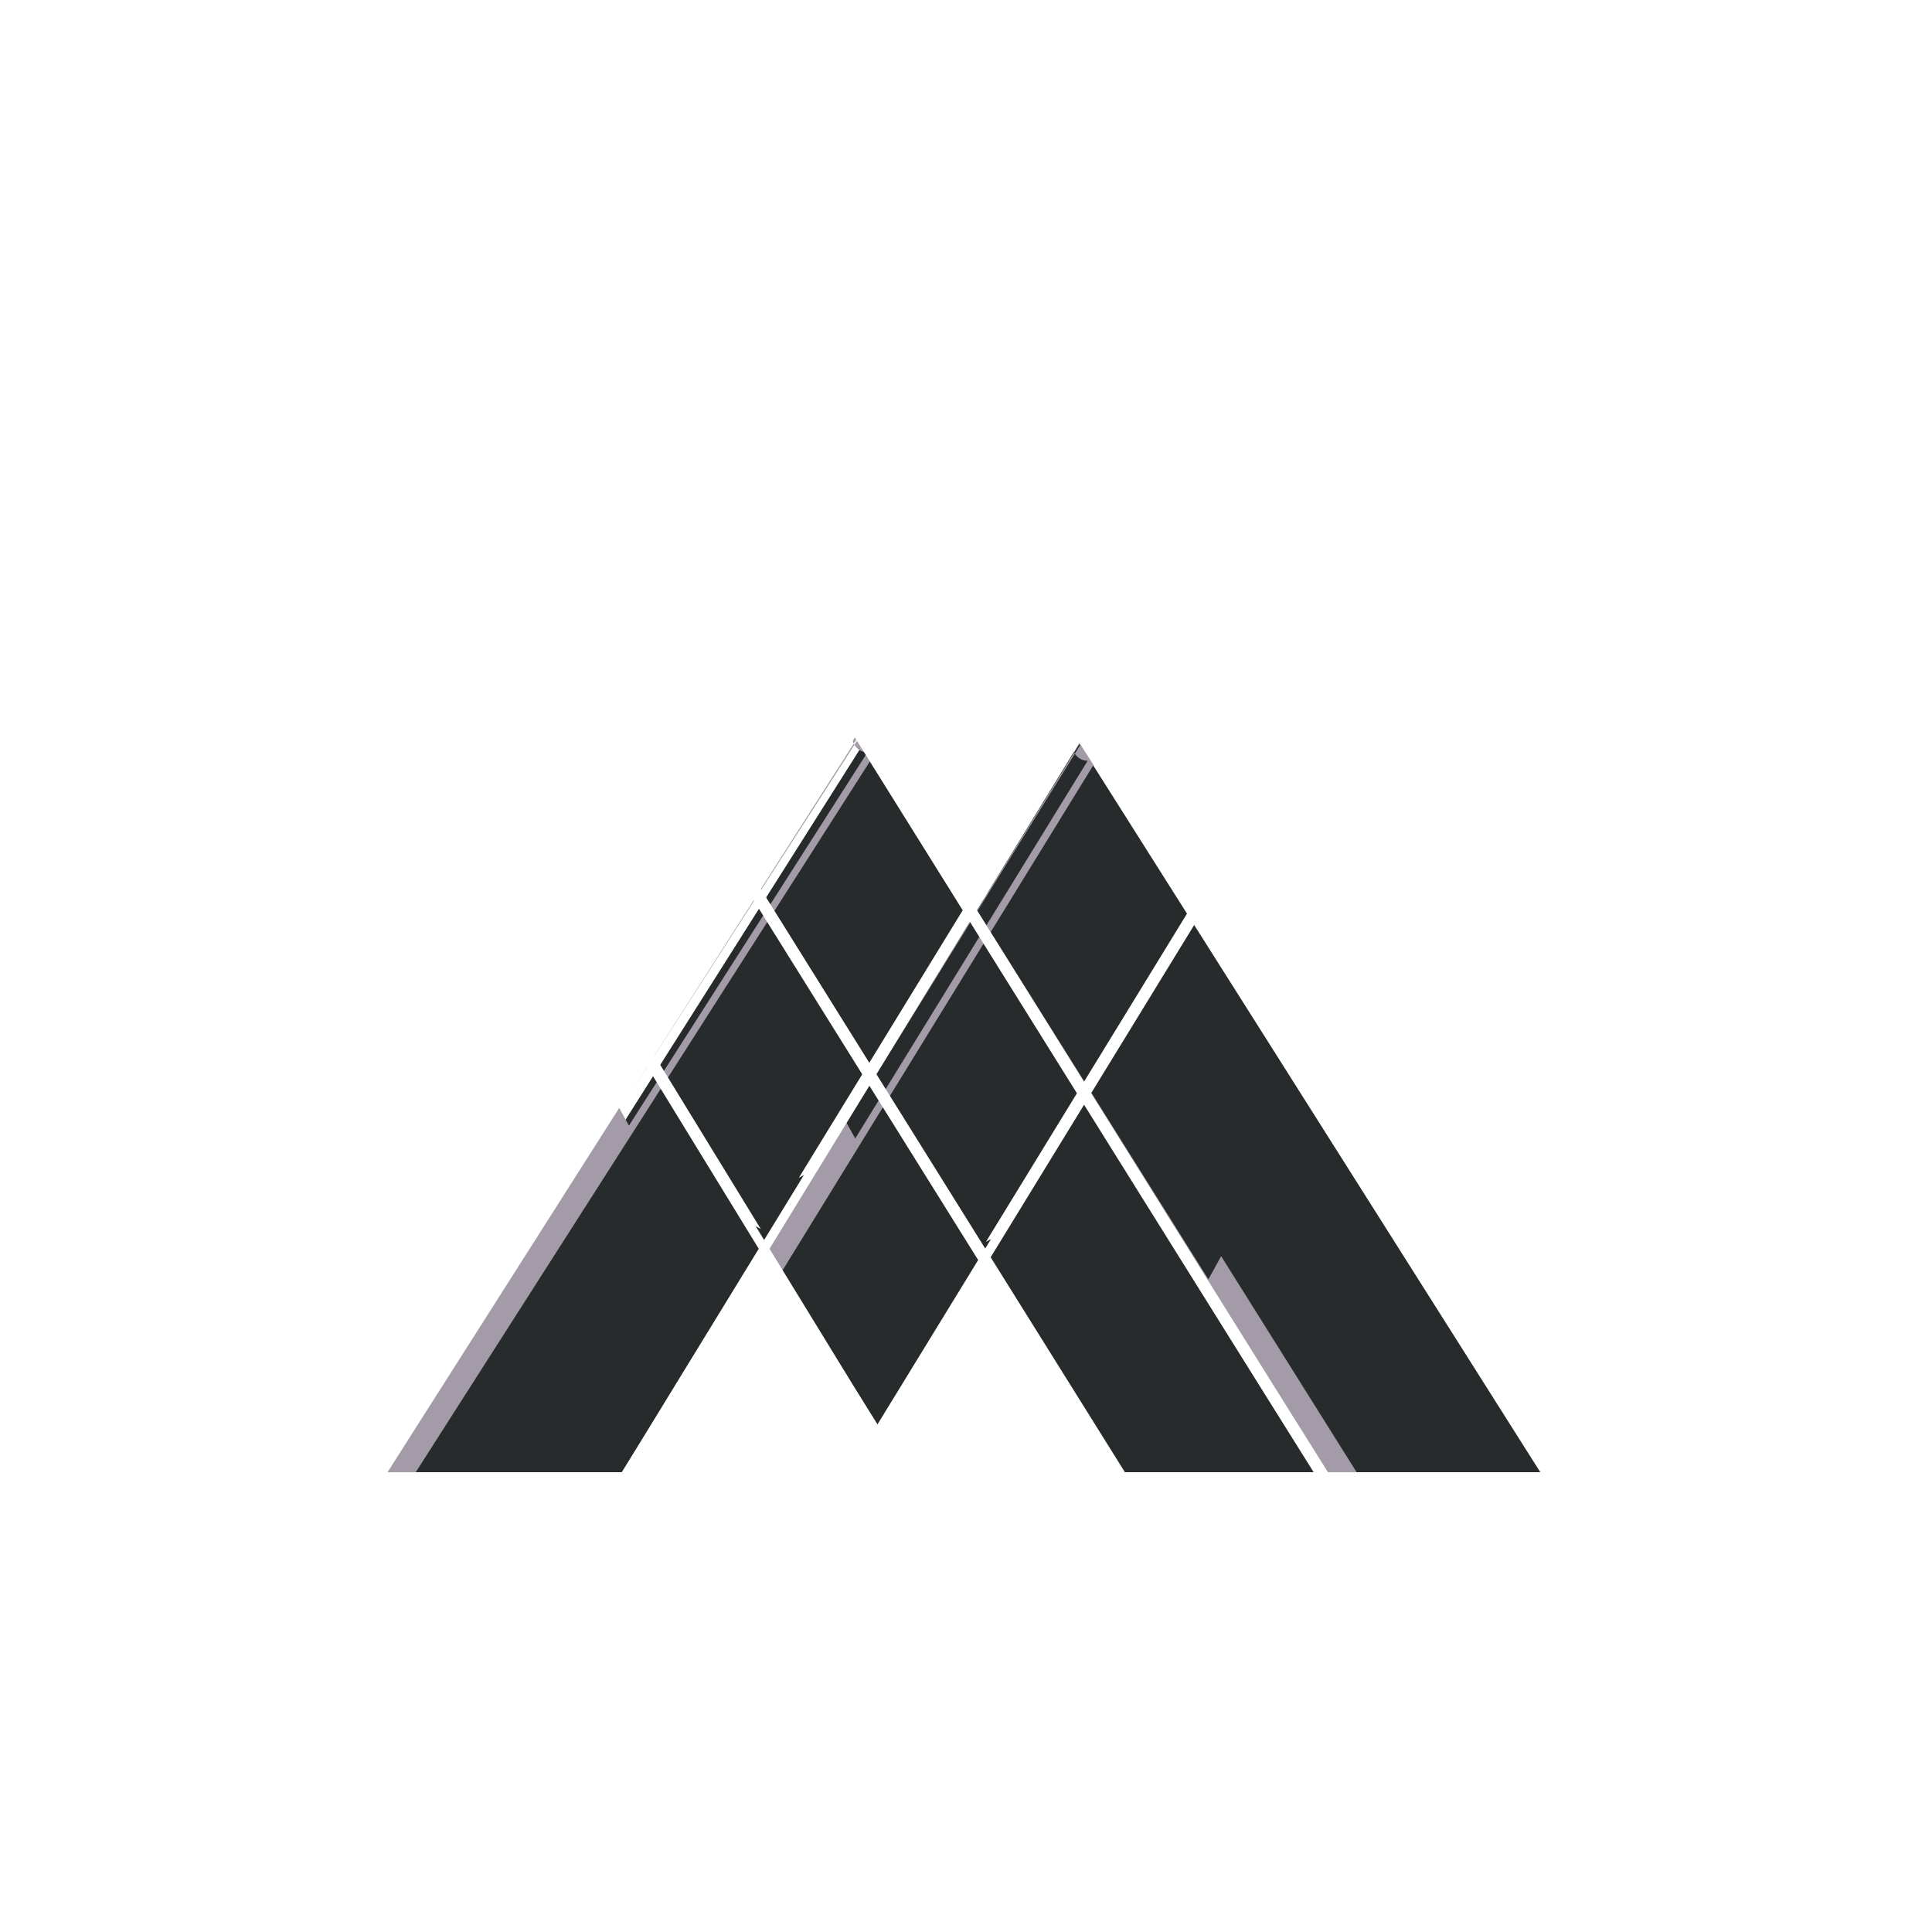
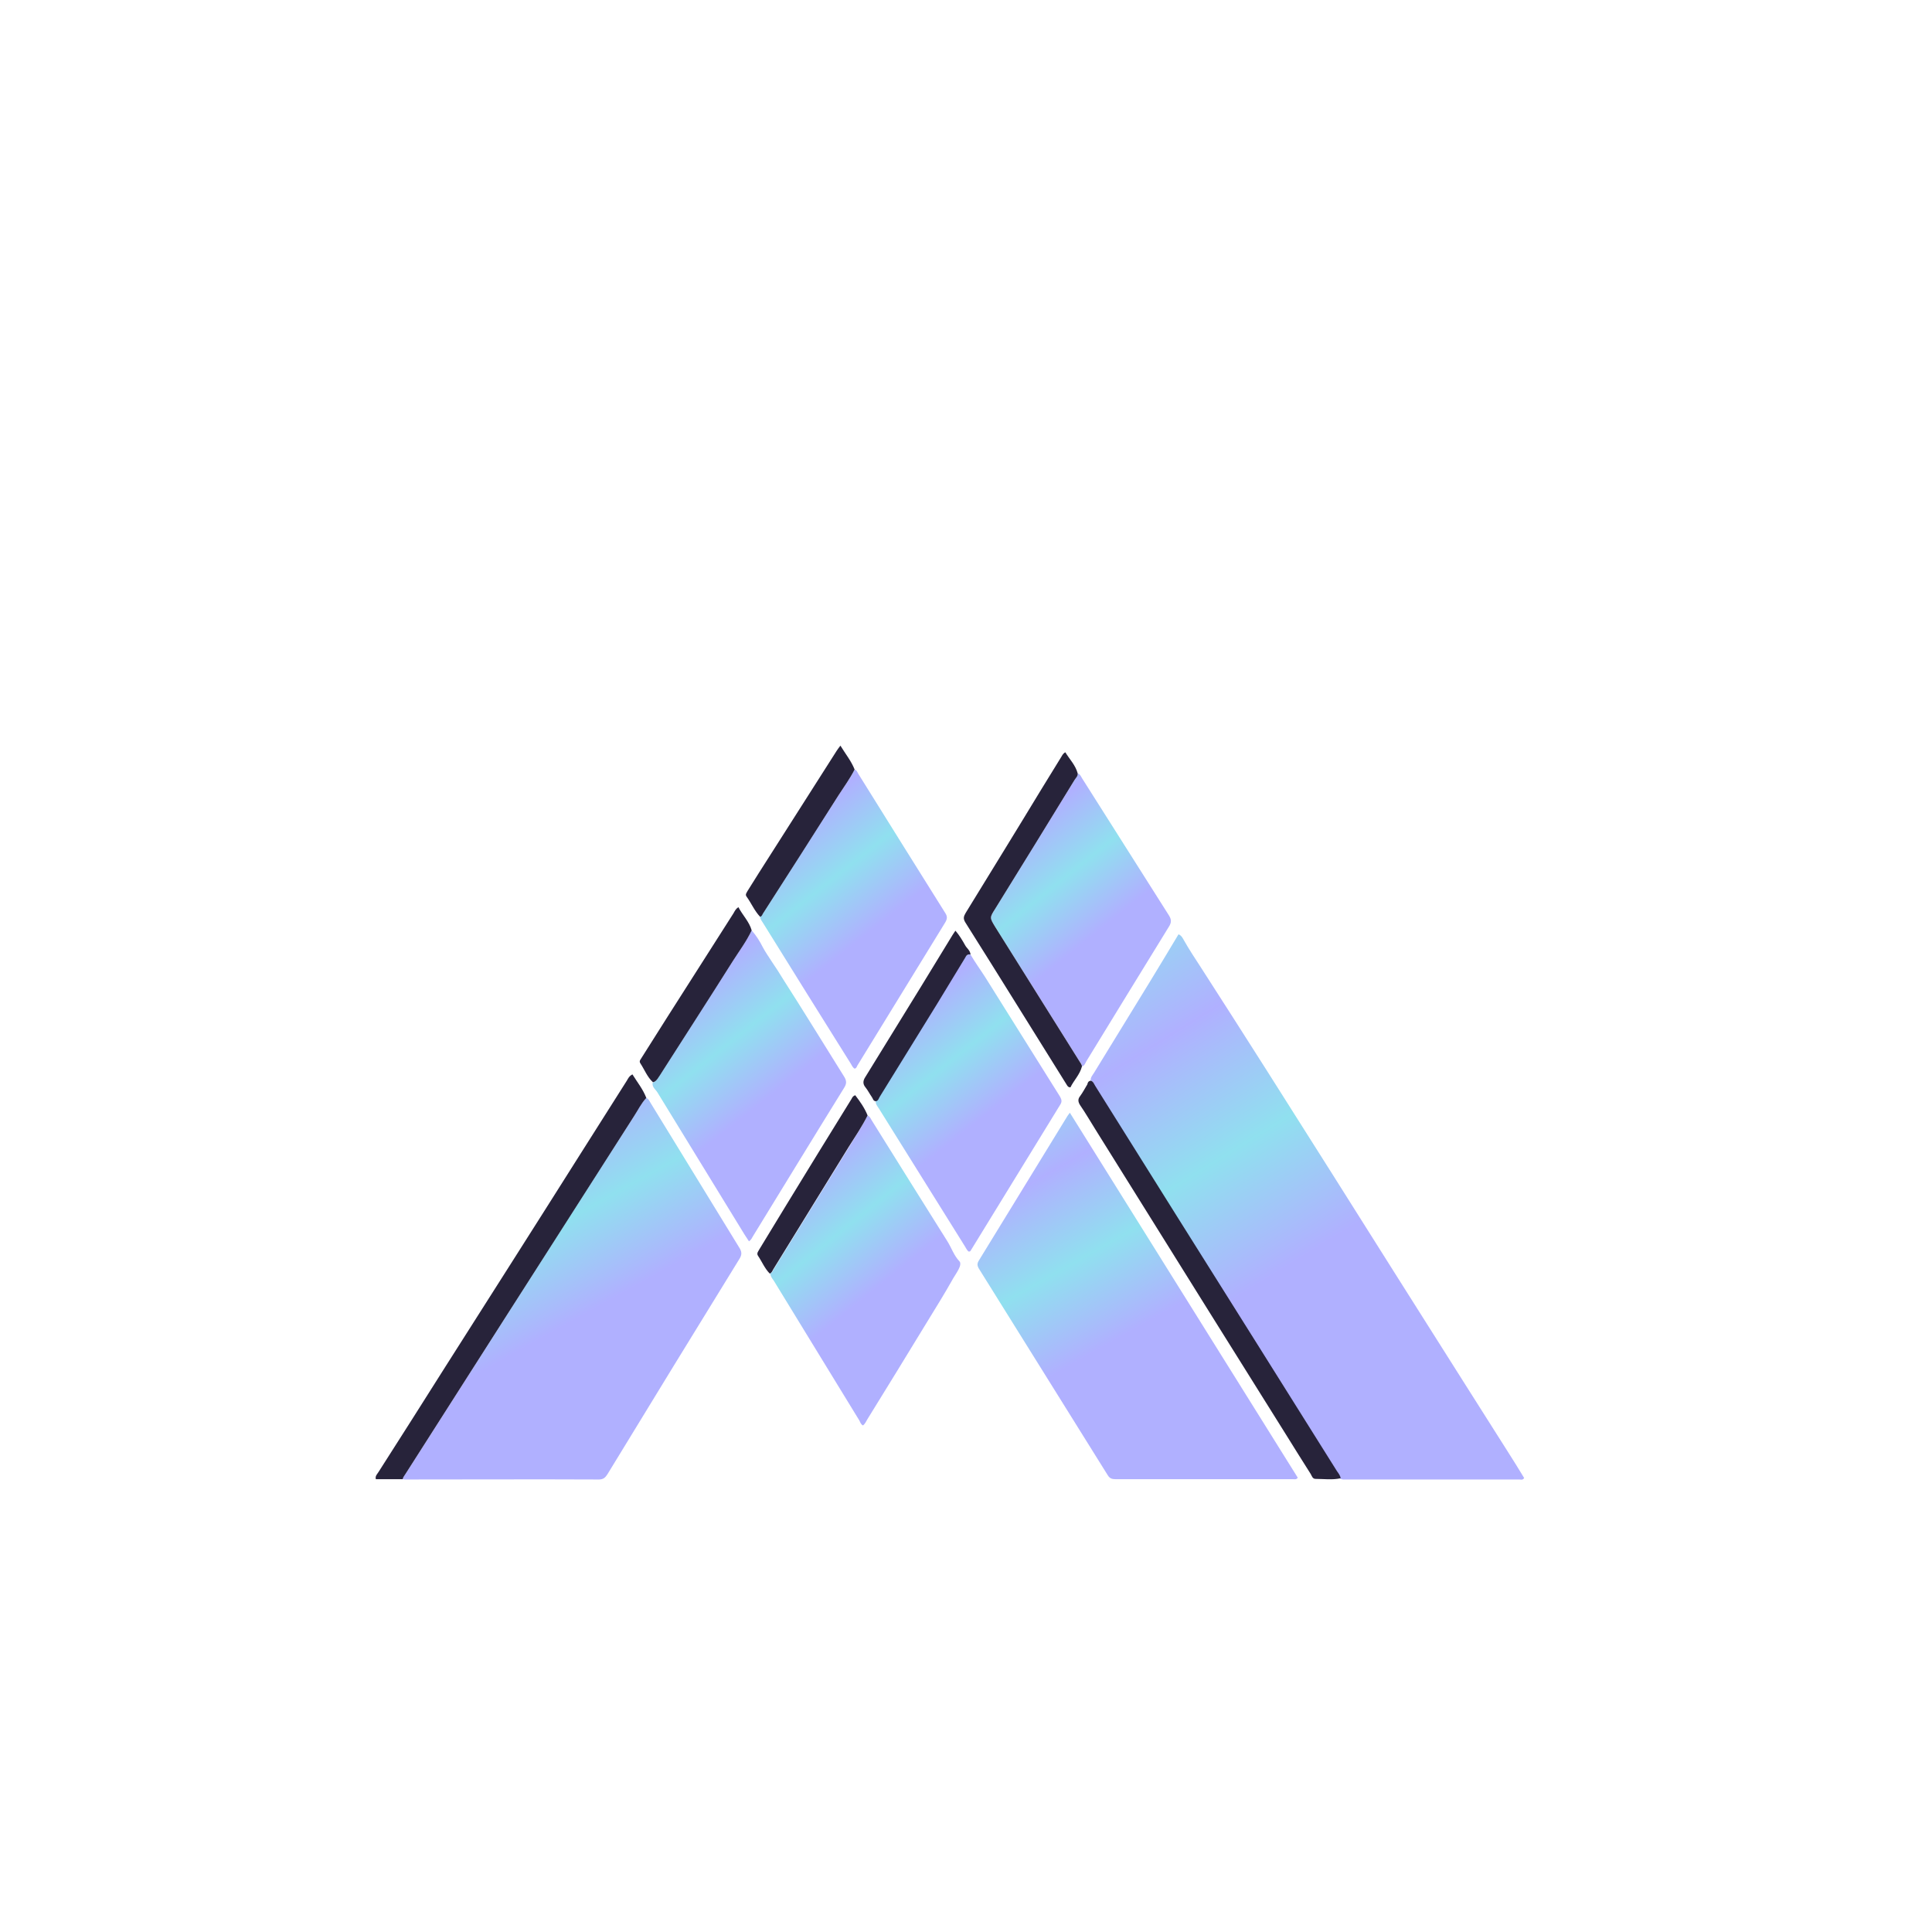
- <svg xmlns="http://www.w3.org/2000/svg" version="1.1" width="640" height="640" viewBox="0 0 640 640" xml:space="preserve">
-   <defs>
- </defs>
-   <g transform="matrix(4.752562 0 0 4.752562 319.5 319.5)" id="0yALTdueibKaD459SpJDS">
-     <path style="stroke: rgb(163,155,168); stroke-width: 0; stroke-dasharray: none; stroke-linecap: butt; stroke-dashoffset: 0; stroke-linejoin: miter; stroke-miterlimit: 4; fill: rgb(255,255,255); fill-rule: nonzero; opacity: 1;" vector-effect="non-scaling-stroke" transform=" translate(0, 0)" d="M -67.227 -67.227 L 67.227 -67.227 L 67.227 67.227 L -67.227 67.227 z" stroke-linecap="round" />
+ <svg xmlns="http://www.w3.org/2000/svg" version="1.1" id="Layer_1" x="0px" y="0px" viewBox="0 0 640 640" style="enable-background:new 0 0 640 640;" xml:space="preserve">
+   <style type="text/css">
+ 	.st0{fill:url(#logoGradient);}
+ 	.st1{fill:#27233a;}
+ </style>
+   <g>
+     <defs>
+       <linearGradient id="logoGradient" x1="0%" y1="0%" x2="33%" y2="67%" x3="67%" y3="33%" x4="100%" y4="100%">
+         <stop offset="0%" stop-color="#90e0ef" />
+         <stop offset="33%" stop-color="#b0b0ff" />
+         <stop offset="67%" stop-color="#90e0ef" />
+         <stop offset="100%" stop-color="#b0b0ff" />
+       </linearGradient>
+     </defs>
+     <path class="st0" d="M1509.5,247.5c-0.1-1.1,0.6-1.8,1.1-2.6c6.1-10,12.3-20,18.4-30c3.2-5.3,6.4-10.5,9.6-15.9   c1,0.4,1.4,1.3,1.8,2c1.7,3,3.6,5.9,5.5,8.8c29.3,45.5,57.9,91.4,86.9,137.1c4.9,7.7,9.8,15.5,14.7,23.2c1.9,3,3.8,6,5.6,9   c-0.5,0.8-1.1,0.5-1.6,0.5c-19.1,0-38.2,0-57.3,0c-0.7,0-1.4,0.1-2.1-0.3c0-1-0.8-1.7-1.3-2.5c-8.5-13.6-17.1-27.2-25.6-40.8   c-18.1-28.9-36.2-57.8-54.4-86.7C1510.6,248.6,1510.5,247.8,1509.5,247.5z" />
+     <path class="st0" d="M1362.3,253.2c0.8,0.3,1.1,1.2,1.5,1.8c9.8,15.9,19.5,31.9,29.3,47.8c0.9,1.4,0.9,2.4,0,3.8   c-14.6,23.7-29.2,47.5-43.7,71.3c-0.7,1.1-1.4,1.7-2.8,1.7c-21.3-0.1-42.7,0-64,0c-0.3,0-0.6,0-1-0.1c0-0.7,0.5-1.2,0.9-1.7   c10.7-16.8,21.4-33.5,32.1-50.3c14.5-22.7,29-45.5,43.6-68.2C1359.5,257.3,1360.6,255.1,1362.3,253.2z" />
+     <path class="st0" d="M1502.6,258.2c25.3,40.5,50.4,80.7,75.5,120.9c-0.4,0.7-1.1,0.5-1.6,0.5c-19.6,0-39.2,0-58.7,0   c-1.2,0-2-0.2-2.7-1.4c-14.2-22.8-28.4-45.5-42.6-68.3c-0.6-1-0.7-1.7,0-2.8c9.8-15.9,19.5-31.9,29.3-47.8   C1502,259,1502.2,258.7,1502.6,258.2z" />
+     <path class="st0" d="M1397.3,197.7c1.5,1.7,2.7,3.6,3.7,5.6c0.9,1.7,2,3.2,3,4.8c1.3,1.9,2.6,3.9,3.8,5.9   c6.8,10.6,13.4,21.4,20.1,32.1c0.9,1.4,0.9,2.4,0,3.8c-10.1,16.3-20.1,32.7-30.1,49c-0.4,0.6-0.6,1.3-1.4,1.8   c-0.5-0.8-1-1.5-1.5-2.3c-9.6-15.7-19.2-31.3-28.8-47c-0.6-1-1.9-1.8-1.6-3.3c0.7-0.1,1.1-0.6,1.5-1.1c0.6-0.9,1.1-1.7,1.7-2.6   c7.8-12.1,15.5-24.3,23.3-36.5C1393.2,204.5,1395.6,201.3,1397.3,197.7z" />
+     <path class="st0" d="M1435.7,259c0.9,0.4,1.1,1.3,1.6,2c8.3,13.3,16.6,26.6,24.9,39.8c1.3,2.1,2.1,4.6,3.9,6.5   c0.4,0.4,0.4,1.1,0.1,1.9c-0.5,1.3-1.4,2.5-2.1,3.7c-2.8,5-5.8,9.8-8.8,14.7c-6.5,10.7-13.1,21.4-19.7,32.1c-0.4,0.7-0.7,1.4-1.4,2   c-0.7-0.3-0.9-1-1.2-1.6c-9.5-15.5-18.9-30.9-28.4-46.4c-0.5-0.7-1.1-1.4-1.1-2.4c0.7-0.3,0.8-0.9,1.2-1.5   c8.3-13.5,16.6-26.9,24.9-40.4C1431.5,266,1433.9,262.7,1435.7,259z" />
+     <path class="st0" d="M1431.4,144.5c0.7,0.2,0.9,0.9,1.2,1.4c9.6,15.4,19.2,30.8,28.8,46.1c0.8,1.2,0.7,2,0,3.2   c-9.7,15.8-19.4,31.6-29.1,47.4c-0.2,0.4-0.3,0.9-0.9,1c-0.7-0.4-0.9-1.1-1.3-1.7c-9.7-15.5-19.4-31-29-46.5c-0.4-0.7-1-1.3-1-2.1   c0.5-0.2,0.7-0.7,0.9-1c8.4-13.1,16.7-26.2,25.1-39.3C1427.9,150.2,1429.9,147.5,1431.4,144.5z" />
+     <path class="st0" d="M1469.8,205.8c1.5,2.6,3.2,4.9,4.8,7.4c8.3,13.2,16.5,26.4,24.8,39.6c0.5,0.9,0.8,1.6,0.2,2.6   c-9.9,16.1-19.8,32.3-29.7,48.4c-0.1,0.2-0.2,0.4-0.7,0.4c-0.6-0.4-0.9-1.2-1.3-1.8c-9.5-15.2-18.9-30.3-28.4-45.5   c-0.5-0.8-1.2-1.5-1.1-2.6c0.8-0.2,1-1,1.3-1.6c6.3-10.2,12.6-20.4,18.9-30.6c3.1-5.1,6.2-10.2,9.3-15.3   C1468.4,206.1,1468.8,205.6,1469.8,205.8z" />
+     <path class="st0" d="M1505.3,145.8c0.9,0.3,1.1,1.1,1.5,1.7c9.6,15.1,19.1,30.2,28.7,45.3c0.9,1.4,0.9,2.4,0,3.8   c-9.1,14.8-18.2,29.6-27.3,44.5c-0.4,0.7-0.6,1.5-1.5,1.8c0.1-0.7-0.4-1.2-0.8-1.7c-9.3-14.8-18.6-29.7-27.9-44.5   c-1.9-3-1.9-3,0-6.1c8.8-14.2,17.5-28.4,26.3-42.7C1504.7,147.2,1505.4,146.7,1505.3,145.8z" />
+     <path class="st1" d="M1362.3,253.2c-1.7,1.8-2.8,4.1-4.1,6.1c-14.5,22.7-29.1,45.5-43.6,68.2c-10.7,16.8-21.4,33.5-32.1,50.3   c-0.3,0.5-0.8,1-0.9,1.7c-2.9,0-5.9,0-8.9,0c-0.3-1.1,0.5-1.7,0.9-2.4c7.4-11.6,14.8-23.2,22.1-34.8c14.8-23.3,29.6-46.5,44.3-69.8   c5.3-8.4,10.6-16.7,15.9-25.1c0.4-0.7,0.7-1.4,1.8-2C1359.4,248.1,1361.3,250.4,1362.3,253.2z" />
+     <path class="st1" d="M1509.5,247.5c0.9,0.2,1.1,1.1,1.5,1.7c18.1,28.9,36.2,57.8,54.4,86.7c8.5,13.6,17.1,27.2,25.6,40.8   c0.5,0.8,1.2,1.5,1.3,2.5c-2.8,0.6-5.6,0.2-8.3,0.2c-1,0-1.2-0.9-1.6-1.6c-2.8-4.4-5.6-8.9-8.4-13.4c-8.5-13.5-16.9-27.1-25.4-40.6   c-12.5-20-25-40.1-37.5-60.1c-1.7-2.7-3.3-5.5-5.1-8.1c-0.7-1.1-0.8-2,0-3c0.9-1.2,1.6-2.6,2.4-3.9   C1508.6,248.3,1508.8,247.6,1509.5,247.5z" />
+     <path class="st1" d="M1505.3,145.8c0.1,0.9-0.6,1.5-1,2.1c-8.7,14.2-17.5,28.5-26.3,42.7c-1.9,3-1.9,3,0,6.1   c9.3,14.8,18.6,29.7,27.9,44.5c0.3,0.5,0.8,1,0.8,1.7c-0.7,2.7-2.7,4.6-3.8,6.9c-0.8,0-1-0.5-1.2-0.8   c-11.2-17.9-22.3-35.9-33.6-53.8c-0.8-1.3-0.6-2,0.1-3.2c8.4-13.7,16.8-27.3,25.1-41c2.1-3.5,4.3-6.9,6.4-10.4   c0.4-0.6,0.6-1.3,1.5-1.8C1502.6,141.1,1504.5,143,1505.3,145.8z" />
+     <path class="st1" d="M1397.3,197.7c-1.7,3.6-4.1,6.8-6.2,10.1c-7.7,12.2-15.5,24.3-23.3,36.5c-0.6,0.9-1.1,1.8-1.7,2.6   c-0.4,0.5-0.8,1-1.5,1.1c-1.9-1.7-2.8-4.2-4.2-6.3c-0.5-0.8,0.2-1.3,0.5-1.9c2.9-4.5,5.7-9.1,8.6-13.6   c7.3-11.4,14.5-22.8,21.8-34.2c0.4-0.7,0.7-1.4,1.6-2C1394.3,192.7,1396.5,194.9,1397.3,197.7z" />
+     <path class="st1" d="M1431.4,144.5c-1.5,3-3.5,5.7-5.3,8.5c-8.3,13.1-16.7,26.2-25.1,39.3c-0.2,0.4-0.4,0.9-0.9,1   c-1.9-2-2.9-4.5-4.5-6.7c-0.5-0.7,0-1.2,0.3-1.8c1.2-2,2.5-3.9,3.7-5.9c8.6-13.5,17.2-27,25.8-40.5c0.3-0.5,0.7-1,1.3-1.8   C1428.4,139.4,1430.3,141.7,1431.4,144.5z" />
+     <path class="st1" d="M1435.7,259c-1.8,3.6-4.1,7-6.3,10.5c-8.3,13.5-16.6,26.9-24.9,40.4c-0.3,0.5-0.5,1.2-1.2,1.5   c-1.7-1.7-2.6-4-3.9-5.9c-0.6-0.9,0.2-1.6,0.6-2.4c2.9-4.8,5.8-9.5,8.7-14.3c7.2-11.8,14.4-23.5,21.7-35.3c0.2-0.4,0.4-0.9,1.2-1.2   C1433.1,254.4,1434.7,256.6,1435.7,259z" />
+     <path class="st1" d="M1469.8,205.8c-1-0.2-1.4,0.3-1.8,1.1c-3.1,5.1-6.2,10.2-9.3,15.3c-6.3,10.2-12.6,20.4-18.9,30.6   c-0.4,0.6-0.5,1.4-1.3,1.6c-1,0-1-0.9-1.4-1.4c-0.7-1-1.3-2.2-2.1-3.2c-1-1.2-0.8-2.3,0-3.5c6.2-10.1,12.4-20.1,18.6-30.2   c3.4-5.6,6.8-11.1,10.2-16.7c0.3-0.5,0.6-0.9,1-1.5c1.3,1.5,2.3,3.2,3.2,4.8C1468.5,203.7,1469.7,204.4,1469.8,205.8z" />
  </g>
-   <g transform="matrix(4.71125 0 0 3.724286 321.8054 338.7341)" id="gyUcz-pLcFrxv1_h4_BIC">
-     <path style="stroke: none; stroke-width: 1; stroke-dasharray: none; stroke-linecap: butt; stroke-dashoffset: 0; stroke-linejoin: miter; stroke-miterlimit: 4; fill: rgb(39,43,43); fill-rule: nonzero; opacity: 1;" vector-effect="non-scaling-stroke" transform=" translate(-40, -40)" d="M 60 40 L 80 80 L 40 80 L 0 80 L 20 40 L 40 0 L 60 40 z" stroke-linecap="round" />
-   </g>
-   <g transform="matrix(1.026306 0.01899941 -0.01793181 1.089544 208.3356 367.8922)" id="Avz6fkDB6gVzj4PDdcUfx">
-     <path style="stroke: rgb(163,155,168); stroke-width: 10; stroke-dasharray: none; stroke-linecap: round; stroke-dashoffset: 0; stroke-linejoin: round; stroke-miterlimit: 10; fill: none; fill-rule: nonzero; opacity: 1;" vector-effect="non-scaling-stroke" transform=" translate(-210.4277, -341.7593)" d="M 285.423 226.944 Q 285.428 226.944 210.428 341.759 L 135.433 456.574" stroke-linecap="round" />
-   </g>
-   <g transform="matrix(1.026462 0 0 1.08971 283.3157 372.1334)" id="p2qOFUts6Hru4JrfhRTnC">
-     <path style="stroke: rgb(163,155,168); stroke-width: 10; stroke-dasharray: none; stroke-linecap: round; stroke-dashoffset: 0; stroke-linejoin: round; stroke-miterlimit: 10; fill: none; fill-rule: nonzero; opacity: 1;" vector-effect="non-scaling-stroke" transform=" translate(-210.4277, -341.7593)" d="M 285.423 226.944 Q 285.428 226.944 210.428 341.759 L 135.433 456.574" stroke-linecap="round" />
-   </g>
-   <g transform="matrix(-1.026423 0.009500069 0.008966247 1.089668 400.2847 418.7864)" id="5FiAKW8UjMNRVTJS5kCLa">
-     <path style="stroke: rgb(163,155,168); stroke-width: 10; stroke-dasharray: none; stroke-linecap: round; stroke-dashoffset: 0; stroke-linejoin: round; stroke-miterlimit: 10; fill: none; fill-rule: nonzero; opacity: 1;" vector-effect="non-scaling-stroke" transform=" translate(0, 0)" d="M 74.995 -114.815 C 74.998 -114.815 50 -76.543 0 0 L -74.995 114.815" stroke-linecap="round" />
-   </g>
-   <g transform="matrix(4.71125 0 0 -3.724286 320.8057 151.0619)" id="kqy1RYqmdJUlwoGVy0NRk">
-     <path style="stroke: rgb(255,255,255); stroke-width: 3; stroke-dasharray: none; stroke-linecap: butt; stroke-dashoffset: 0; stroke-linejoin: miter; stroke-miterlimit: 4; fill: rgb(255,255,255); fill-rule: nonzero; opacity: 1;" vector-effect="non-scaling-stroke" transform=" translate(-40, -40)" d="M 60 40 L 80 80 L 40 80 L 0 80 L 20 40 L 40 0 L 60 40 z" stroke-linecap="round" />
-   </g>
-   <g transform="matrix(1.000887 0 0 1.061334 377.7906 391.2187)" id="u6GPm3ySOtJiSrH0zIiRv">
-     <path style="stroke: rgb(255,255,255); stroke-width: 4; stroke-dasharray: none; stroke-linecap: round; stroke-dashoffset: 0; stroke-linejoin: round; stroke-miterlimit: 10; fill: none; fill-rule: nonzero; opacity: 1;" vector-effect="non-scaling-stroke" transform=" translate(-374.9047, -348.2842)" d="M 475.289 499.136 Q 475.286 499.133 474.731 499.133 Q 474.177 499.133 374.35 348.284 L 274.52 197.432" stroke-linecap="round" />
-   </g>
-   <g transform="matrix(0.9992639 0 0 1.060635 266.3202 391.2187)" id="Fsm4GRxHM9U05XeDxOEm1">
-     <path style="stroke: rgb(255,255,255); stroke-width: 4; stroke-dasharray: none; stroke-linecap: round; stroke-dashoffset: 0; stroke-linejoin: round; stroke-miterlimit: 10; fill: none; fill-rule: nonzero; opacity: 1;" vector-effect="non-scaling-stroke" transform=" translate(-211.2998, -371.0225)" d="M 109.252 527.972 Q 109.255 527.972 211.3 371.023 L 313.348 214.073" stroke-linecap="round" />
-   </g>
-   <g transform="matrix(1.000887 0 0 1.061334 327.8039 418.7864)" id="ymDNgTP3ez2L1PUDzEulT">
-     <path style="stroke: rgb(255,255,255); stroke-width: 4; stroke-dasharray: none; stroke-linecap: round; stroke-dashoffset: 0; stroke-linejoin: round; stroke-miterlimit: 10; fill: none; fill-rule: nonzero; opacity: 1;" vector-effect="non-scaling-stroke" transform=" translate(-374.9047, -348.2842)" d="M 475.289 499.136 Q 475.286 499.133 474.731 499.133 Q 474.177 499.133 374.35 348.284 L 274.52 197.432" stroke-linecap="round" />
-   </g>
-   <g transform="matrix(0.9992639 0 0 1.060635 328.3037 412.4246)" id="eiA29WyBFdzSJXpXNIq5K">
-     <path style="stroke: rgb(255,255,255); stroke-width: 4; stroke-dasharray: none; stroke-linecap: round; stroke-dashoffset: 0; stroke-linejoin: round; stroke-miterlimit: 10; fill: none; fill-rule: nonzero; opacity: 1;" vector-effect="non-scaling-stroke" transform=" translate(-211.2998, -371.0225)" d="M 109.252 527.972 Q 109.255 527.972 211.3 371.023 L 313.348 214.073" stroke-linecap="round" />
-   </g>
-   <g transform="matrix(-0.9992639 0 0 1.060635 250.3244 408.1834)" id="uRvf0x8cfAQkzsfHtnRIA">
-     <path style="stroke: rgb(255,255,255); stroke-width: 4; stroke-dasharray: none; stroke-linecap: round; stroke-dashoffset: 0; stroke-linejoin: round; stroke-miterlimit: 10; fill: none; fill-rule: nonzero; opacity: 1;" vector-effect="non-scaling-stroke" transform=" translate(-211.2998, -371.0225)" d="M 109.252 527.972 Q 109.255 527.972 211.3 371.023 L 313.348 214.073" stroke-linecap="round" />
-   </g>
-   <g transform="matrix(1.449615 0 0 1.153071 325.3045 464.9092)" id="b5HCpkazmRjro2Jg1c9zm">
-     <path style="stroke: none; stroke-width: 1; stroke-dasharray: none; stroke-linecap: butt; stroke-dashoffset: 0; stroke-linejoin: miter; stroke-miterlimit: 4; fill: rgb(255,255,255); fill-rule: nonzero; opacity: 1;" vector-effect="non-scaling-stroke" transform=" translate(-40, -40)" d="M 60 40 L 80 80 L 40 80 L 0 80 L 20 40 L 40 0 L 60 40 z" stroke-linecap="round" />
-   </g>
-   <g transform="matrix(1.449615 0 0 1.153071 253.3236 458.5474)" id="uO0YrX5p2eGjRzXO3U-Ed">
-     <path style="stroke: none; stroke-width: 1; stroke-dasharray: none; stroke-linecap: butt; stroke-dashoffset: 0; stroke-linejoin: miter; stroke-miterlimit: 4; fill: rgb(255,255,255); fill-rule: nonzero; opacity: 1;" vector-effect="non-scaling-stroke" transform=" translate(-40, -40)" d="M 60 40 L 80 80 L 40 80 L 0 80 L 20 40 L 40 0 L 60 40 z" stroke-linecap="round" />
-   </g>
-   <g transform="matrix(3.726284 0 0 1.060295 320.8057 563.5166)" id="TA7cKZLATdttYxTOposAX">
-     <path style="stroke: rgb(124,88,105); stroke-width: 0; stroke-dasharray: none; stroke-linecap: butt; stroke-dashoffset: 0; stroke-linejoin: miter; stroke-miterlimit: 4; fill: rgb(255,255,255); fill-rule: nonzero; opacity: 1;" vector-effect="non-scaling-stroke" transform=" translate(0, 0)" d="M -71.5 -71.5 L 71.5 -71.5 L 71.5 71.5 L -71.5 71.5 z" stroke-linecap="round" />
-   </g>
-   <g transform="matrix(1.188458 1.868695 -0.8288177 0.5929094 491.2605 320.7091)" id="GgfZBJlxWzLzc_6izpDI0">
-     <path style="stroke: rgb(124,88,105); stroke-width: 0; stroke-dasharray: none; stroke-linecap: butt; stroke-dashoffset: 0; stroke-linejoin: miter; stroke-miterlimit: 4; fill: rgb(255,255,255); fill-rule: nonzero; opacity: 1;" vector-effect="non-scaling-stroke" transform=" translate(0, 0)" d="M -71.5 -71.5 L 71.5 -71.5 L 71.5 71.5 L -71.5 71.5 z" stroke-linecap="round" />
-   </g>
-   <g transform="matrix(-1.188458 1.868695 0.8288177 0.5929094 148.3515 320.7091)" id="dqGasSW6lsdXk-J0M-ZhJ">
-     <path style="stroke: rgb(124,88,105); stroke-width: 0; stroke-dasharray: none; stroke-linecap: butt; stroke-dashoffset: 0; stroke-linejoin: miter; stroke-miterlimit: 4; fill: rgb(255,255,255); fill-rule: nonzero; opacity: 1;" vector-effect="non-scaling-stroke" transform=" translate(0, 0)" d="M -71.5 -71.5 L 71.5 -71.5 L 71.5 71.5 L -71.5 71.5 z" stroke-linecap="round" />
+   <g>
+     <path class="st0" d="M361.3,358c-0.1-1.1,0.6-1.8,1.1-2.6c6.1-10,12.3-20,18.4-30c3.2-5.3,6.4-10.5,9.6-15.9c1,0.4,1.4,1.3,1.8,2   c1.7,3,3.6,5.9,5.5,8.8c29.3,45.5,57.9,91.4,86.9,137.1c4.9,7.7,9.8,15.5,14.7,23.2c1.9,3,3.8,6,5.6,9c-0.5,0.8-1.1,0.5-1.6,0.5   c-19.1,0-38.2,0-57.3,0c-0.7,0-1.4,0.1-2.1-0.3c0-1-0.8-1.7-1.3-2.5c-8.5-13.6-17.1-27.2-25.6-40.8c-18.1-28.9-36.2-57.8-54.4-86.7   C362.4,359.1,362.2,358.2,361.3,358z" />
+     <path class="st0" d="M214.1,363.7c0.8,0.3,1.1,1.2,1.5,1.8c9.8,15.9,19.5,31.9,29.3,47.8c0.9,1.4,0.9,2.4,0,3.8   c-14.6,23.7-29.2,47.5-43.7,71.3c-0.7,1.1-1.4,1.7-2.8,1.7c-21.3-0.1-42.7,0-64,0c-0.3,0-0.6,0-1-0.1c0-0.7,0.5-1.2,0.9-1.7   c10.7-16.8,21.4-33.5,32.1-50.3c14.5-22.7,29-45.5,43.6-68.2C211.2,367.7,212.4,365.5,214.1,363.7z" />
+     <path class="st0" d="M354.4,368.6c25.3,40.5,50.4,80.7,75.5,120.9c-0.4,0.7-1.1,0.5-1.6,0.5c-19.6,0-39.2,0-58.7,0   c-1.2,0-2-0.2-2.7-1.4c-14.2-22.8-28.4-45.5-42.6-68.3c-0.6-1-0.7-1.7,0-2.8c9.8-15.9,19.5-31.9,29.3-47.8   C353.7,369.5,354,369.2,354.4,368.6z" />
+     <path class="st0" d="M249,308.2c1.5,1.7,2.7,3.6,3.7,5.6c0.9,1.7,2,3.2,3,4.8c1.3,1.9,2.6,3.9,3.8,5.9   c6.8,10.6,13.4,21.4,20.1,32.1c0.9,1.4,0.9,2.4,0,3.8c-10.1,16.3-20.1,32.7-30.1,49c-0.4,0.6-0.6,1.3-1.4,1.8   c-0.5-0.8-1-1.5-1.5-2.3c-9.6-15.7-19.2-31.3-28.8-47c-0.6-1-1.9-1.8-1.6-3.3c0.7-0.1,1.1-0.6,1.5-1.1c0.6-0.9,1.1-1.7,1.7-2.6   c7.8-12.1,15.5-24.3,23.3-36.5C244.9,314.9,247.3,311.7,249,308.2z" />
+     <path class="st0" d="M287.4,369.5c0.9,0.4,1.1,1.3,1.6,2c8.3,13.3,16.6,26.6,24.9,39.8c1.3,2.1,2.1,4.6,3.9,6.5   c0.4,0.4,0.4,1.1,0.1,1.9c-0.5,1.3-1.4,2.5-2.1,3.7c-2.8,5-5.8,9.8-8.8,14.7c-6.5,10.7-13.1,21.4-19.7,32.1c-0.4,0.7-0.7,1.4-1.4,2   c-0.7-0.3-0.9-1-1.2-1.6c-9.5-15.5-18.9-30.9-28.4-46.4c-0.5-0.7-1.1-1.4-1.1-2.4c0.7-0.3,0.8-0.9,1.2-1.5   c8.3-13.5,16.6-26.9,24.9-40.4C283.3,376.5,285.6,373.1,287.4,369.5z" />
+     <path class="st0" d="M283.1,254.9c0.7,0.2,0.9,0.9,1.2,1.4c9.6,15.4,19.2,30.8,28.8,46.1c0.8,1.2,0.7,2,0,3.2   c-9.7,15.8-19.4,31.6-29.1,47.4c-0.2,0.4-0.3,0.9-0.9,1c-0.7-0.4-0.9-1.1-1.3-1.7c-9.7-15.5-19.4-31-29-46.5c-0.4-0.7-1-1.3-1-2.1   c0.5-0.2,0.7-0.7,0.9-1c8.4-13.1,16.7-26.2,25.1-39.3C279.6,260.6,281.6,257.9,283.1,254.9z" />
+     <path class="st0" d="M321.5,316.2c1.5,2.6,3.2,4.9,4.8,7.4c8.3,13.2,16.5,26.4,24.8,39.6c0.5,0.9,0.8,1.6,0.2,2.6   c-9.9,16.1-19.8,32.3-29.7,48.4c-0.1,0.2-0.2,0.4-0.7,0.4c-0.6-0.4-0.9-1.2-1.3-1.8c-9.5-15.2-18.9-30.3-28.4-45.5   c-0.5-0.8-1.2-1.5-1.1-2.6c0.8-0.2,1-1,1.3-1.6c6.3-10.2,12.6-20.4,18.9-30.6c3.1-5.1,6.2-10.2,9.3-15.3   C320.1,316.6,320.5,316,321.5,316.2z" />
+     <path class="st0" d="M357,256.2c0.9,0.3,1.1,1.1,1.5,1.7c9.6,15.1,19.1,30.2,28.7,45.3c0.9,1.4,0.9,2.4,0,3.8   c-9.1,14.8-18.2,29.6-27.3,44.5c-0.4,0.7-0.6,1.5-1.5,1.8c0.1-0.7-0.4-1.2-0.8-1.7c-9.3-14.8-18.6-29.7-27.9-44.5   c-1.9-3-1.9-3,0-6.1c8.8-14.2,17.5-28.4,26.3-42.7C356.4,257.7,357.1,257.1,357,256.2z" />
+     <path class="st1" d="M214.1,363.7c-1.7,1.8-2.8,4.1-4.1,6.1c-14.5,22.7-29.1,45.5-43.6,68.2c-10.7,16.8-21.4,33.5-32.1,50.3   c-0.3,0.5-0.8,1-0.9,1.7c-2.9,0-5.9,0-8.9,0c-0.3-1.1,0.5-1.7,0.9-2.4c7.4-11.6,14.8-23.2,22.1-34.8c14.8-23.3,29.6-46.5,44.3-69.8   c5.3-8.4,10.6-16.7,15.9-25.1c0.4-0.7,0.7-1.4,1.8-2C211.1,358.5,213,360.8,214.1,363.7z" />
+     <path class="st1" d="M361.3,358c0.9,0.2,1.1,1.1,1.5,1.7c18.1,28.9,36.2,57.8,54.4,86.7c8.5,13.6,17.1,27.2,25.6,40.8   c0.5,0.8,1.2,1.5,1.3,2.5c-2.8,0.6-5.6,0.2-8.3,0.2c-1,0-1.2-0.9-1.6-1.6c-2.8-4.4-5.6-8.9-8.4-13.4c-8.5-13.5-16.9-27.1-25.4-40.6   c-12.5-20-25-40.1-37.5-60.1c-1.7-2.7-3.3-5.5-5.1-8.1c-0.7-1.1-0.8-2,0-3c0.9-1.2,1.6-2.6,2.4-3.9   C360.3,358.7,360.5,358.1,361.3,358z" />
+     <path class="st1" d="M357,256.2c0.1,0.9-0.6,1.5-1,2.1c-8.7,14.2-17.5,28.5-26.3,42.7c-1.9,3-1.9,3,0,6.1   c9.3,14.8,18.6,29.7,27.9,44.5c0.3,0.5,0.8,1,0.8,1.7c-0.7,2.7-2.7,4.6-3.8,6.9c-0.8,0-1-0.5-1.2-0.8   c-11.2-17.9-22.3-35.9-33.6-53.8c-0.8-1.3-0.6-2,0.1-3.2c8.4-13.7,16.8-27.3,25.1-41c2.1-3.5,4.3-6.9,6.4-10.4   c0.4-0.6,0.6-1.3,1.5-1.8C354.3,251.5,356.3,253.5,357,256.2z" />
+     <path class="st1" d="M249,308.2c-1.7,3.6-4.1,6.8-6.2,10.1c-7.7,12.2-15.5,24.3-23.3,36.5c-0.6,0.9-1.1,1.8-1.7,2.6   c-0.4,0.5-0.8,1-1.5,1.1c-1.9-1.7-2.8-4.2-4.2-6.3c-0.5-0.8,0.2-1.3,0.5-1.9c2.9-4.5,5.7-9.1,8.6-13.6   c7.3-11.4,14.5-22.8,21.8-34.2c0.4-0.7,0.7-1.4,1.6-2C246,303.2,248.2,305.3,249,308.2z" />
+     <path class="st1" d="M283.1,254.9c-1.5,3-3.5,5.7-5.3,8.5c-8.3,13.1-16.7,26.2-25.1,39.3c-0.2,0.4-0.4,0.9-0.9,1   c-1.9-2-2.9-4.5-4.5-6.7c-0.5-0.7,0-1.2,0.3-1.8c1.2-2,2.5-3.9,3.7-5.9c8.6-13.5,17.2-27,25.8-40.5c0.3-0.5,0.7-1,1.3-1.8   C280.1,249.8,282,252.1,283.1,254.9z" />
+     <path class="st1" d="M287.4,369.5c-1.8,3.6-4.1,7-6.3,10.5c-8.3,13.5-16.6,26.9-24.9,40.4c-0.3,0.5-0.5,1.2-1.2,1.5   c-1.7-1.7-2.6-4-3.9-5.9c-0.6-0.9,0.2-1.6,0.6-2.4c2.9-4.8,5.8-9.5,8.7-14.3c7.2-11.8,14.4-23.5,21.7-35.3c0.2-0.4,0.4-0.9,1.2-1.2   C284.9,364.9,286.4,367,287.4,369.5z" />
+     <path class="st1" d="M321.5,316.2c-1-0.2-1.4,0.3-1.8,1.1c-3.1,5.1-6.2,10.2-9.3,15.3c-6.3,10.2-12.6,20.4-18.9,30.6   c-0.4,0.6-0.5,1.4-1.3,1.6c-1,0-1-0.9-1.4-1.4c-0.7-1-1.3-2.2-2.1-3.2c-1-1.2-0.8-2.3,0-3.5c6.2-10.1,12.4-20.1,18.6-30.2   c3.4-5.6,6.8-11.1,10.2-16.7c0.3-0.5,0.6-0.9,1-1.5c1.3,1.5,2.3,3.2,3.2,4.8C320.2,314.1,321.4,314.8,321.5,316.2z" />
  </g>
</svg>
